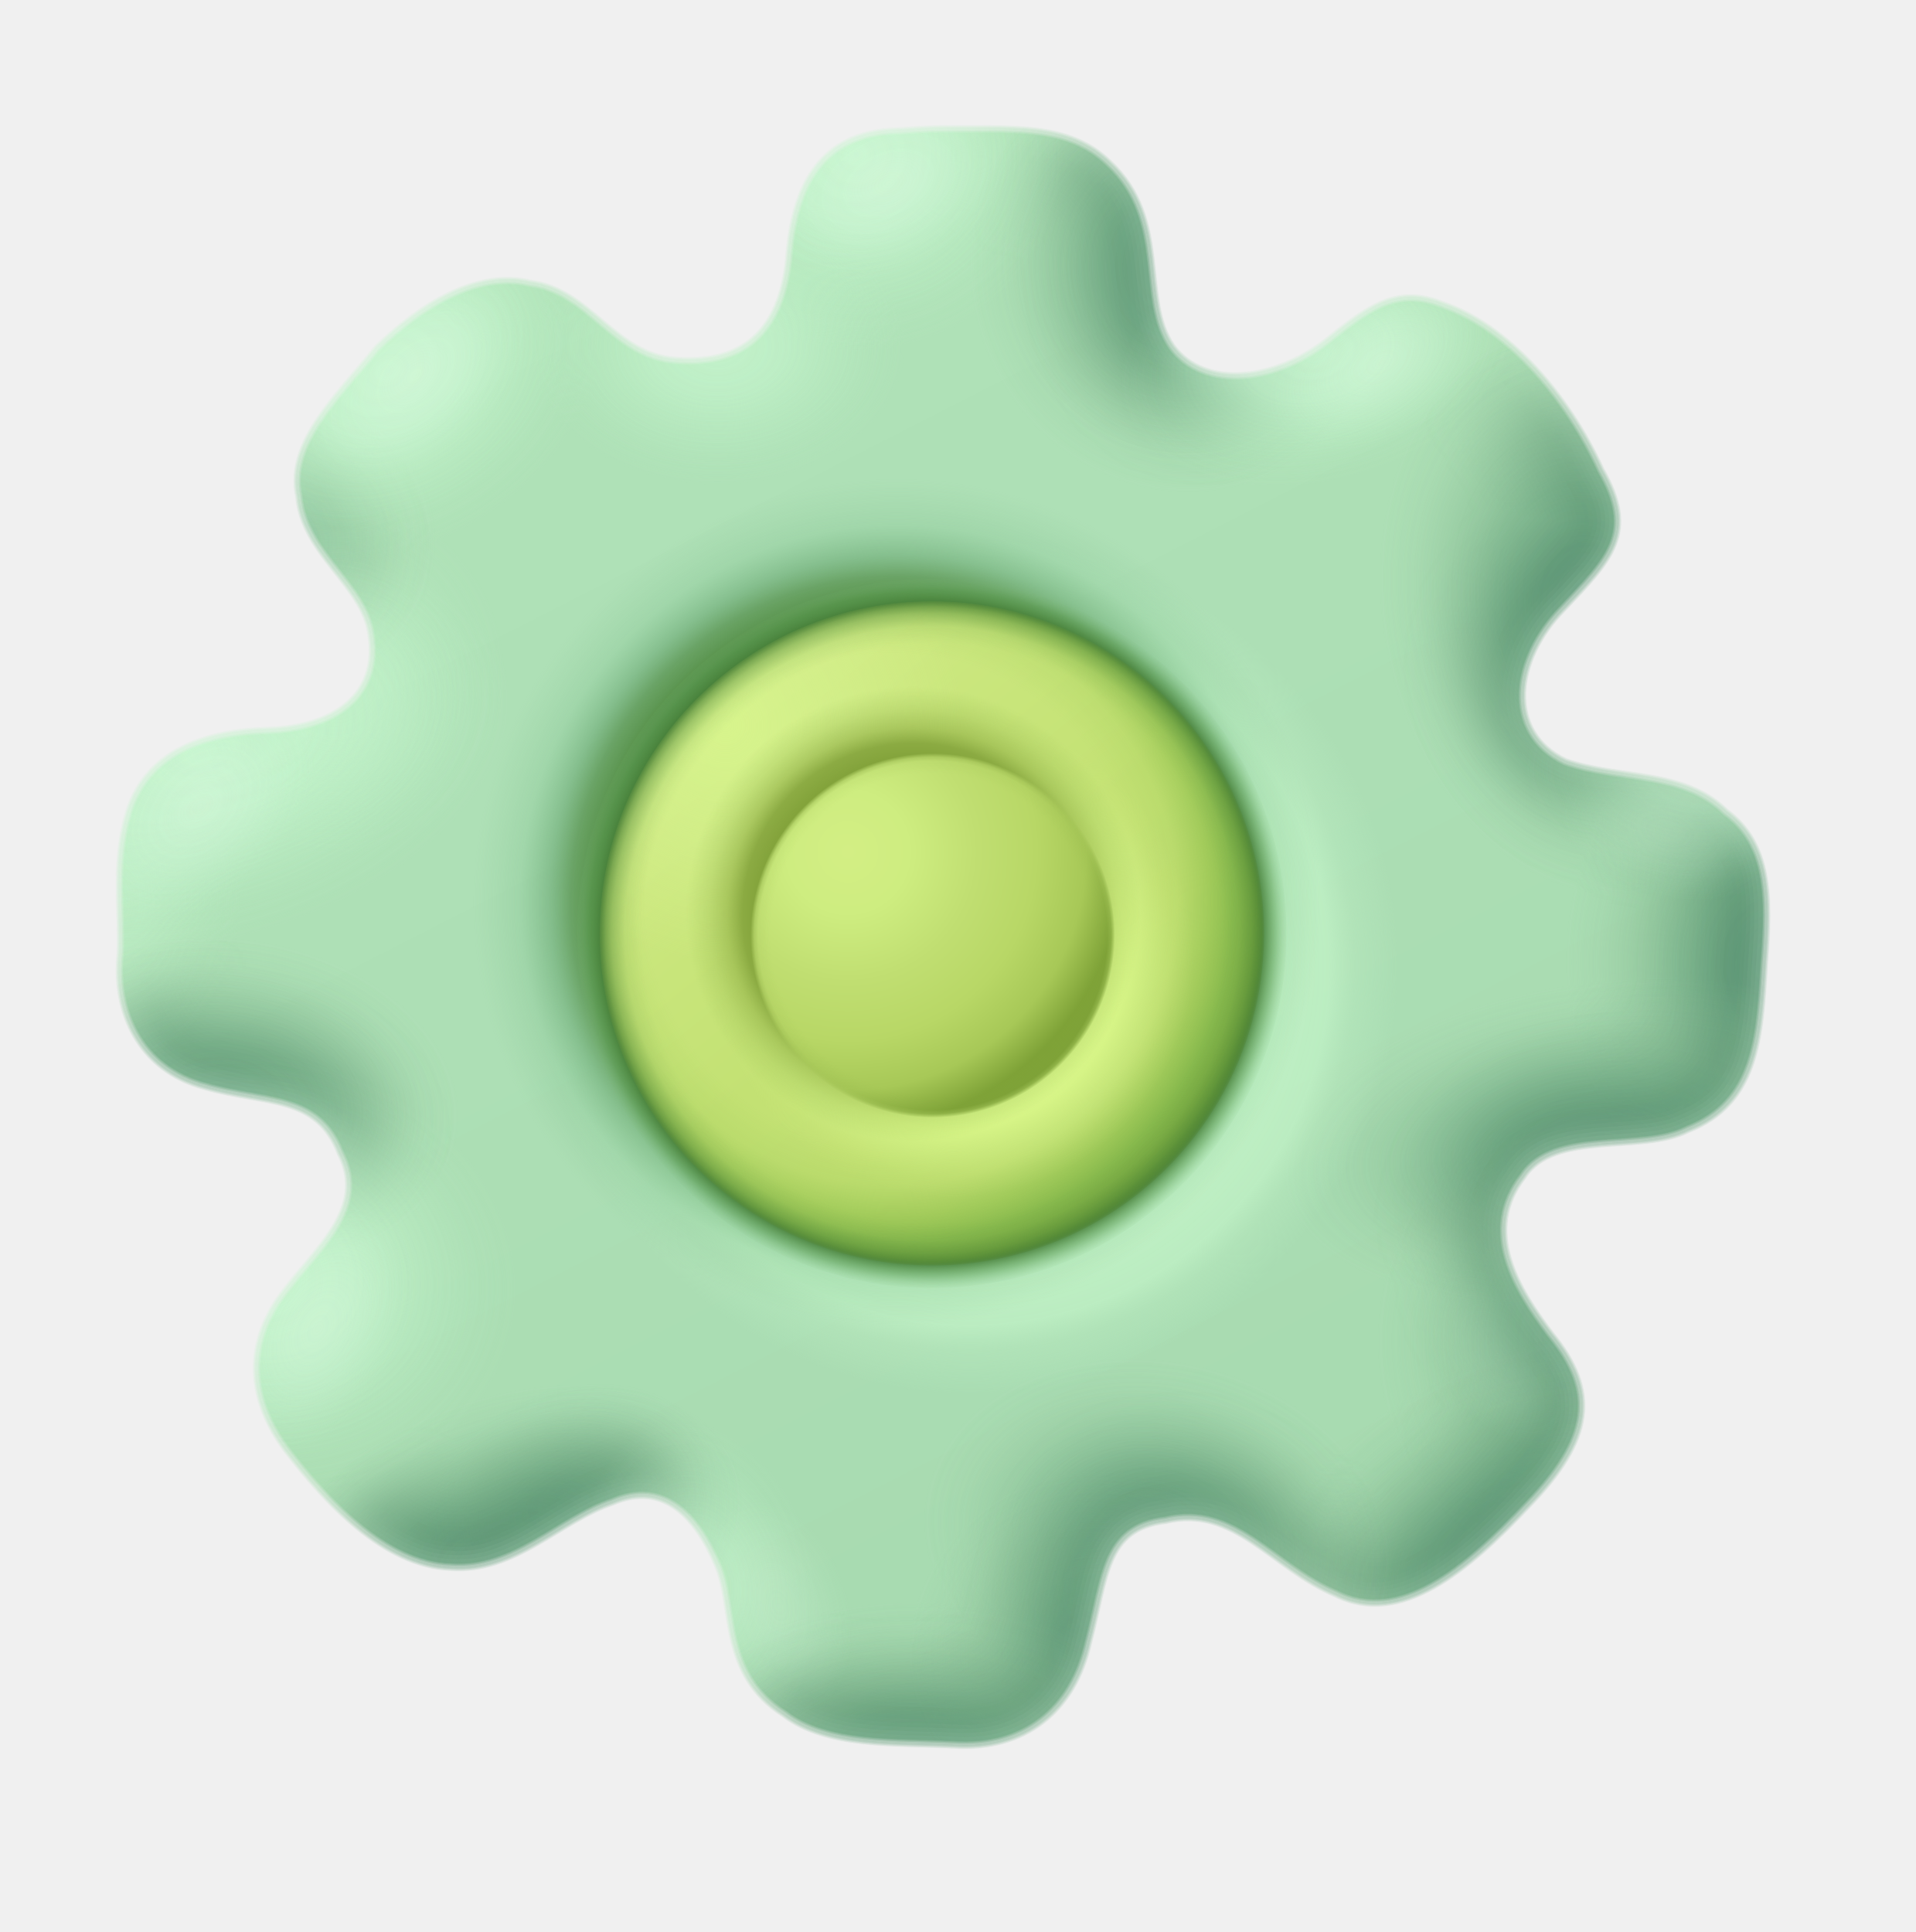
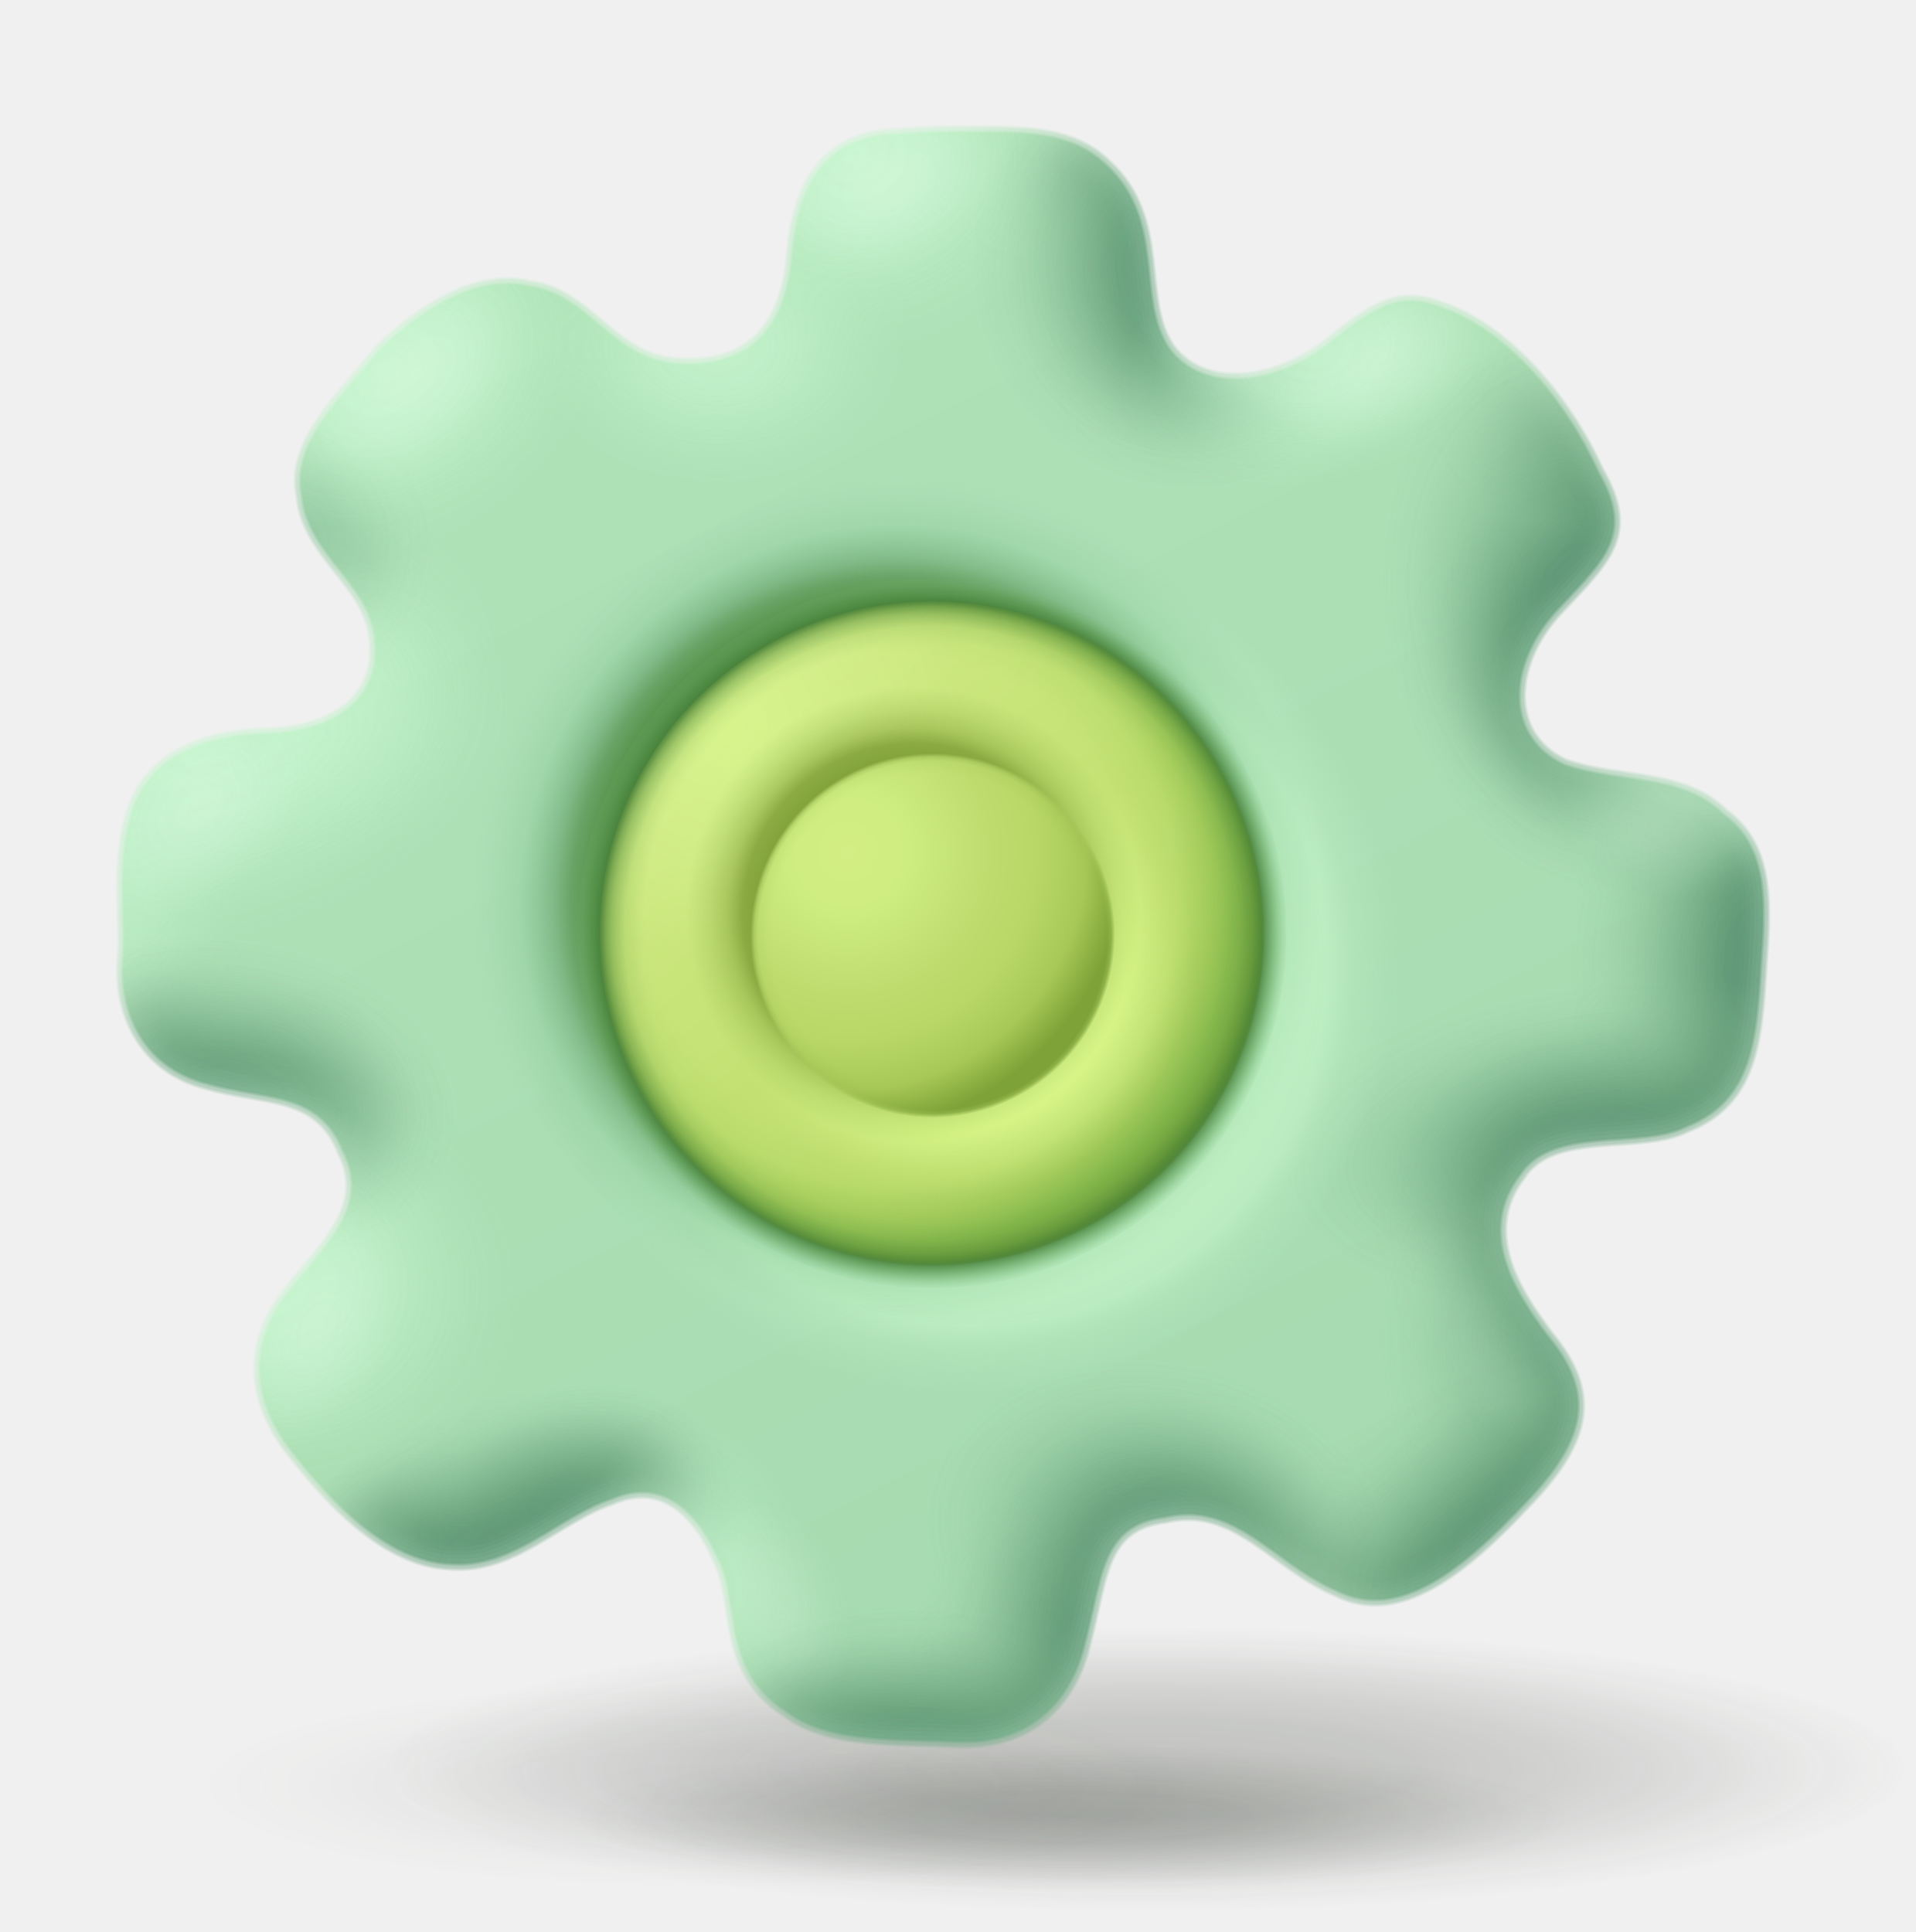
<svg xmlns="http://www.w3.org/2000/svg" width="470" height="474" viewBox="0 0 470 474" role="img" aria-labelledby="gear-title gear-description">
  <defs>
+     <radialGradient id="ground-ambient">
+       <stop stop-color="#252b1e" stop-opacity=".224" />
+       <stop offset=".34" stop-color="#252b1e" stop-opacity=".2" />
+       <stop offset=".65" stop-color="#252b1e" stop-opacity=".117" />
+       <stop offset=".84" stop-color="#252b1e" stop-opacity=".048" />
+       <stop offset="1" stop-color="#252b1e" stop-opacity="0" />
+     </radialGradient>
+     <radialGradient id="ground-contact">
+       <stop stop-color="#1c241b" stop-opacity=".218" />
+       <stop offset=".35" stop-color="#1c241b" stop-opacity=".176" />
+       <stop offset=".6" stop-color="#1c241b" stop-opacity=".102" />
+       <stop offset=".84" stop-color="#1c241b" stop-opacity=".036" />
+       <stop offset="1" stop-color="#1c241b" stop-opacity="0" />
+     </radialGradient>
    <path id="gear-outline" d="M 231 31.6       C 248 31.8 262 30.2 272 40       C 287 54 279.3 73.3 287.5 85.1       C 295.6 96 313.4 93.6 326.3 83.1       C 337.1 74.4 343.5 70.6 354 74.8       C 369.7 80.2 384.3 96.9 392.7 115.3       C 401.6 130.8 394.9 137.1 383.3 149.4       C 371.3 161.6 368.9 179.7 384 186.9       C 397.1 191.5 413 188.9 423.3 199.2       C 434 207.1 434.1 219.9 432.8 236.3       C 431.7 255.2 430.7 270.5 414 277.1       C 402.7 282.9 381.2 276.9 373.6 288.6       C 363.2 302 372 316.3 380.4 327.4       C 392 341.5 390.4 353.1 374.8 369.2       C 359.8 385.2 343.4 398.9 327.7 391       C 312.2 384.5 302.9 368.9 285.9 373       C 270.7 374.8 271.2 387.2 267 402.9       C 263.3 419.6 251.2 429.2 234.1 428.1       C 219.9 427.4 202.8 428.5 192.4 420.5       C 176.6 410.5 180.5 394 176 383.9       C 171.1 372.2 162.9 363 150.2 368.5       C 137.3 372.8 126.2 385.6 110.7 384.5       C 94.2 384 79.8 368 70.4 355.8       C 61.4 343.8 60 330.5 69.1 317.9       C 77.4 306.6 90.6 296.6 83.5 282.9       C 77.9 268.3 65.1 270.8 50.5 266.6       C 33.9 262.3 28 247.6 29.5 233.8       C 29.9 223.9 28 212.7 31.1 200.9       C 35.3 184.2 51 179.6 65.6 179.2       C 82.1 178.7 93.4 170.6 91 155.6       C 89.4 143.5 74.5 135.8 73.3 121.7       C 70.4 108.5 83.4 96.8 92.5 85.4       C 103.1 75.1 117.1 66.3 130 69.5       C 144.7 71.3 150.5 87.4 165.8 88.4       C 183.6 89.7 192.2 80 193.6 62.1       C 195.2 43.8 202.8 32.2 221.1 32.1       C 224.7 31.8 228 31.6 231 31.6 Z" />
    <clipPath id="gear-clip">
      <use href="#gear-outline" />
    </clipPath>
    <g id="outline-feather" fill="none">
      <use href="#gear-outline" stroke-width="1.95" stroke-opacity=".065" />
      <use href="#gear-outline" stroke-width="1.72" stroke-opacity=".12" />
      <use href="#gear-outline" stroke-width="1.27" stroke-opacity=".166" />
      <use href="#gear-outline" stroke-width=".8" stroke-opacity=".2" />
      <use href="#gear-outline" stroke-width=".42" stroke-opacity=".089" />
    </g>
    <mask id="soft-silhouette" maskUnits="userSpaceOnUse" x="0" y="0" width="470" height="474">
      <use href="#outline-feather" stroke="#fff" />
      <use href="#gear-outline" fill="#fff" />
      <use href="#outline-feather" stroke="#000" clip-path="url(#gear-clip)" />
    </mask>
    <linearGradient id="mint-face" gradientUnits="userSpaceOnUse" x1="128" y1="59" x2="298" y2="392">
      <stop stop-color="#b0e2b8" />
      <stop offset=".45" stop-color="#addfb5" />
      <stop offset="1" stop-color="#a7dab0" />
    </linearGradient>
    <radialGradient id="mint-edge-shade">
      <stop stop-color="#6ba782" />
      <stop offset=".24" stop-color="#6fa882" stop-opacity=".94" />
      <stop offset=".46" stop-color="#74ad85" stop-opacity=".74" />
      <stop offset=".66" stop-color="#79b087" stop-opacity=".42" />
      <stop offset=".84" stop-color="#82b68f" stop-opacity=".14" />
      <stop offset="1" stop-color="#87bc95" stop-opacity="0" />
    </radialGradient>
    <radialGradient id="mint-rollover">
      <stop stop-color="#40775d" />
      <stop offset=".38" stop-color="#4b8565" stop-opacity=".87" />
      <stop offset=".64" stop-color="#54896b" stop-opacity=".55" />
      <stop offset=".84" stop-color="#619676" stop-opacity=".20" />
      <stop offset="1" stop-color="#6ca17f" stop-opacity="0" />
    </radialGradient>
    <radialGradient id="mint-reflected-sheen">
      <stop stop-color="#c5e9cf" stop-opacity=".73" />
      <stop offset=".43" stop-color="#c1e8cf" stop-opacity=".53" />
      <stop offset=".74" stop-color="#c7e7d0" stop-opacity=".20" />
      <stop offset="1" stop-color="#c9ead2" stop-opacity="0" />
    </radialGradient>
    <radialGradient id="mint-specular">
      <stop stop-color="#dbf8df" stop-opacity=".45" />
      <stop offset=".28" stop-color="#d5f7dc" stop-opacity=".41" />
      <stop offset=".5" stop-color="#d1f6d9" stop-opacity=".32" />
      <stop offset=".72" stop-color="#cdf5d6" stop-opacity=".17" />
      <stop offset=".9" stop-color="#c9f3d3" stop-opacity=".05" />
      <stop offset="1" stop-color="#c9f3d3" stop-opacity="0" />
    </radialGradient>
    <mask id="rounded-tooth-falloff" maskUnits="userSpaceOnUse" x="0" y="0" width="470" height="474">
      <g fill="none" stroke="#fff" stroke-linejoin="round">
        <use href="#gear-outline" stroke-width="66" stroke-opacity=".004" />
        <use href="#gear-outline" stroke-width="64" stroke-opacity=".006" />
        <use href="#gear-outline" stroke-width="62" stroke-opacity=".008" />
        <use href="#gear-outline" stroke-width="60" stroke-opacity=".012" />
        <use href="#gear-outline" stroke-width="58" stroke-opacity=".015" />
        <use href="#gear-outline" stroke-width="56" stroke-opacity=".018" />
        <use href="#gear-outline" stroke-width="54" stroke-opacity=".020" />
        <use href="#gear-outline" stroke-width="52" stroke-opacity=".021" />
        <use href="#gear-outline" stroke-width="50" stroke-opacity=".019" />
        <use href="#gear-outline" stroke-width="48" stroke-opacity=".020" />
        <use href="#gear-outline" stroke-width="46" stroke-opacity=".023" />
        <use href="#gear-outline" stroke-width="44" stroke-opacity=".025" />
        <use href="#gear-outline" stroke-width="42" stroke-opacity=".028" />
        <use href="#gear-outline" stroke-width="40" stroke-opacity=".031" />
        <use href="#gear-outline" stroke-width="38" stroke-opacity=".033" />
        <use href="#gear-outline" stroke-width="36" stroke-opacity=".036" />
        <use href="#gear-outline" stroke-width="34" stroke-opacity=".039" />
        <use href="#gear-outline" stroke-width="32" stroke-opacity=".042" />
        <use href="#gear-outline" stroke-width="30" stroke-opacity=".044" />
        <use href="#gear-outline" stroke-width="28" stroke-opacity=".046" />
        <use href="#gear-outline" stroke-width="26" stroke-opacity=".048" />
        <use href="#gear-outline" stroke-width="24" stroke-opacity=".049" />
        <use href="#gear-outline" stroke-width="22" stroke-opacity=".050" />
        <use href="#gear-outline" stroke-width="20" stroke-opacity=".050" />
        <use href="#gear-outline" stroke-width="18" stroke-opacity=".049" />
        <use href="#gear-outline" stroke-width="16" stroke-opacity=".047" />
        <use href="#gear-outline" stroke-width="14" stroke-opacity=".044" />
        <use href="#gear-outline" stroke-width="12" stroke-opacity=".040" />
        <use href="#gear-outline" stroke-width="10" stroke-opacity=".035" />
        <use href="#gear-outline" stroke-width="8" stroke-opacity=".029" />
        <use href="#gear-outline" stroke-width="6" stroke-opacity=".022" />
        <use href="#gear-outline" stroke-width="4" stroke-opacity=".014" />
        <use href="#gear-outline" stroke-width="2" stroke-opacity=".007" />
      </g>
    </mask>
    <mask id="tooth-bounce-falloff" maskUnits="userSpaceOnUse" x="0" y="0" width="470" height="474">
      <g fill="none" stroke="#fff">
        <use href="#gear-outline" stroke-width="18" stroke-opacity=".005" />
        <use href="#gear-outline" stroke-width="16" stroke-opacity=".017" />
        <use href="#gear-outline" stroke-width="14" stroke-opacity=".024" />
        <use href="#gear-outline" stroke-width="12" stroke-opacity=".042" />
        <use href="#gear-outline" stroke-width="10" stroke-opacity=".064" />
        <use href="#gear-outline" stroke-width="8" stroke-opacity=".087" />
        <use href="#gear-outline" stroke-width="6" stroke-opacity=".102" />
        <use href="#gear-outline" stroke-width="4" stroke-opacity=".097" />
        <use href="#gear-outline" stroke-width="2" stroke-opacity=".062" />
      </g>
    </mask>
    <g id="tooth-shadow-fields">
      <ellipse id="north-shade" cx="290" cy="66" rx="52" ry="55" transform="rotate(-13 290 66)" opacity=".88" />
      <ellipse id="northeast-shade" cx="390" cy="150" rx="51" ry="70" transform="rotate(-11 390 150)" />
      <ellipse id="east-side-shade" cx="435" cy="236" rx="51" ry="65" />
      <ellipse id="east-under-shade" cx="392" cy="280" rx="78" ry="39" transform="rotate(-8 392 280)" opacity=".9" />
      <ellipse id="southeast-side-shade" cx="391" cy="329" rx="53" ry="60" opacity=".81" />
      <ellipse id="southeast-under-shade" cx="370" cy="379" rx="69" ry="44" transform="rotate(-31 370 379)" opacity=".94" />
      <ellipse id="southeast-valley-shade" cx="284" cy="378" rx="58" ry="44" transform="rotate(12 284 378)" opacity=".85" />
      <ellipse id="south-side-shade" cx="269" cy="406" rx="46" ry="45" opacity=".81" />
      <ellipse id="south-under-shade" cx="225" cy="436" rx="67" ry="43" opacity=".94" />
      <ellipse id="southwest-shade" cx="121" cy="383" rx="64" ry="39" transform="rotate(-22 121 383)" />
      <ellipse id="southwest-valley-shade" cx="140" cy="369" rx="37" ry="28" transform="rotate(-24 140 369)" opacity=".42" />
      <ellipse id="west-shade" cx="55" cy="271" rx="58" ry="41" transform="rotate(6 55 271)" opacity=".8" />
      <ellipse id="northwest-shade" cx="67" cy="133" rx="40" ry="38" opacity=".34" />
    </g>
    <radialGradient id="mint-edge-sheen">
      <stop stop-color="#cdfad4" />
      <stop offset=".34" stop-color="#c9f8d1" stop-opacity=".86" />
      <stop offset=".6" stop-color="#c5f6cd" stop-opacity=".48" />
      <stop offset=".83" stop-color="#c0f4ca" stop-opacity=".14" />
      <stop offset="1" stop-color="#bff2c9" stop-opacity="0" />
    </radialGradient>
    <radialGradient id="socket-light" gradientUnits="userSpaceOnUse" cx="238" cy="237" r="105">
      <stop offset=".73" stop-color="#c7f7ca" stop-opacity=".7" />
      <stop offset=".84" stop-color="#c4f5c9" stop-opacity=".66" />
      <stop offset=".9" stop-color="#bff0c4" stop-opacity=".32" />
      <stop offset="1" stop-color="#bdf1c6" stop-opacity="0" />
    </radialGradient>
    <radialGradient id="socket-shadow" gradientUnits="userSpaceOnUse" cx="220" cy="221.4" r="104">
      <stop offset=".65" stop-color="#3f7735" stop-opacity=".94" />
      <stop offset=".72" stop-color="#4b863b" stop-opacity=".86" />
      <stop offset=".77" stop-color="#518d48" stop-opacity=".73" />
      <stop offset=".82" stop-color="#599b62" stop-opacity=".48" />
      <stop offset=".89" stop-color="#68ad77" stop-opacity=".19" />
      <stop offset="1" stop-color="#7bb685" stop-opacity="0" />
    </radialGradient>
    <radialGradient id="socket-seam">
      <stop offset=".885" stop-color="#3f7633" stop-opacity=".92" />
      <stop offset=".93" stop-color="#478039" stop-opacity=".83" />
      <stop offset=".962" stop-color="#56974c" stop-opacity=".44" />
      <stop offset="1" stop-color="#7fbd7c" stop-opacity="0" />
    </radialGradient>
    <linearGradient id="lime-face" gradientUnits="userSpaceOnUse" x1="176" y1="164" x2="284" y2="297">
      <stop stop-color="#d0eb85" />
      <stop offset=".5" stop-color="#c3e173" />
      <stop offset="1" stop-color="#bfde71" />
    </linearGradient>
    <radialGradient id="lime-sheen" gradientUnits="userSpaceOnUse" cx="178" cy="178" r="58">
      <stop stop-color="#dcfa92" stop-opacity=".65" />
      <stop offset=".5" stop-color="#d9f593" stop-opacity=".42" />
      <stop offset="1" stop-color="#dbf492" stop-opacity="0" />
    </radialGradient>
    <radialGradient id="lime-shoulder" gradientUnits="userSpaceOnUse" cx="219" cy="221" r="92">
      <stop offset=".66" stop-color="#82b642" stop-opacity="0" />
      <stop offset=".76" stop-color="#82b642" stop-opacity=".13" />
      <stop offset=".84" stop-color="#7ab13d" stop-opacity=".43" />
      <stop offset=".91" stop-color="#6ca73b" stop-opacity=".67" />
      <stop offset=".97" stop-color="#669c35" stop-opacity=".8" />
      <stop offset="1" stop-color="#5d9333" stop-opacity=".86" />
    </radialGradient>
    <radialGradient id="lime-rim" gradientUnits="userSpaceOnUse" cx="228.6" cy="229" r="81">
      <stop offset=".88" stop-color="#5b923f" stop-opacity="0" />
      <stop offset=".93" stop-color="#548b3b" stop-opacity=".10" />
      <stop offset=".97" stop-color="#4b8335" stop-opacity=".38" />
      <stop offset="1" stop-color="#477e33" stop-opacity=".74" />
    </radialGradient>
    <radialGradient id="lime-alpha">
      <stop offset=".980" stop-color="#fff" />
      <stop offset=".990" stop-color="#fff" stop-opacity=".8" />
      <stop offset=".996" stop-color="#fff" stop-opacity=".38" />
      <stop offset="1" stop-color="#fff" stop-opacity="0" />
    </radialGradient>
    <mask id="ring-silhouette" maskUnits="userSpaceOnUse" x="145" y="145" width="167" height="168">
      <circle cx="228.6" cy="229" r="81.5" fill="url(#lime-alpha)" />
    </mask>
    <radialGradient id="hub-light" gradientUnits="userSpaceOnUse" cx="233.8" cy="234.8" r="59">
      <stop offset=".61" stop-color="#dbf98d" stop-opacity=".93" />
      <stop offset=".72" stop-color="#daf88a" stop-opacity=".84" />
      <stop offset=".83" stop-color="#d5f488" stop-opacity=".46" />
      <stop offset=".93" stop-color="#d2ef81" stop-opacity=".14" />
      <stop offset="1" stop-color="#d2ed81" stop-opacity="0" />
    </radialGradient>
    <radialGradient id="hub-shadow" gradientUnits="userSpaceOnUse" cx="224" cy="224.2" r="55.8">
      <stop offset=".66" stop-color="#73942c" stop-opacity=".86" />
      <stop offset=".75" stop-color="#80a038" stop-opacity=".86" />
      <stop offset=".82" stop-color="#88a83d" stop-opacity=".52" />
      <stop offset=".9" stop-color="#89ac41" stop-opacity=".24" />
      <stop offset="1" stop-color="#8cb448" stop-opacity="0" />
    </radialGradient>
    <radialGradient id="hub-dome" gradientUnits="userSpaceOnUse" cx="208" cy="209" r="68">
      <stop stop-color="#d3ee84" />
      <stop offset=".22" stop-color="#ceed80" />
      <stop offset=".47" stop-color="#c0de71" />
      <stop offset=".68" stop-color="#b8d766" />
      <stop offset=".86" stop-color="#a7c857" />
      <stop offset="1" stop-color="#7ea237" />
    </radialGradient>
    <radialGradient id="hub-rim" gradientUnits="userSpaceOnUse" cx="228.5" cy="229.2" r="45">
      <stop offset=".88" stop-color="#84aa40" stop-opacity="0" />
      <stop offset="1" stop-color="#7ea13d" stop-opacity=".16" />
    </radialGradient>
    <radialGradient id="hub-alpha">
      <stop offset=".958" stop-color="#fff" />
      <stop offset=".979" stop-color="#fff" stop-opacity=".76" />
      <stop offset=".993" stop-color="#fff" stop-opacity=".28" />
      <stop offset="1" stop-color="#fff" stop-opacity="0" />
    </radialGradient>
    <mask id="hub-silhouette" maskUnits="userSpaceOnUse" x="182" y="183" width="93" height="93">
      <circle cx="228.8" cy="229.5" r="44.8" fill="url(#hub-alpha)" />
    </mask>
  </defs>
+   <g id="ground-shadow">
+     <ellipse id="shadow-ambient" cx="281" cy="434" rx="186" ry="35" fill="url(#ground-ambient)" />
+     <ellipse id="shadow-left-spread" cx="171" cy="438" rx="121" ry="25" fill="url(#ground-ambient)" opacity=".25" />
+     <ellipse id="shadow-contact" cx="263" cy="446" rx="121" ry="18" fill="url(#ground-contact)" />
+   </g>
  <g id="gear-body" mask="url(#soft-silhouette)">
    <rect id="body-color" width="470" height="474" fill="url(#mint-face)" />
    <g id="tooth-shading">
      <use id="tooth-ambient-shading" href="#tooth-shadow-fields" fill="url(#mint-edge-shade)" opacity=".83" />
      <use id="tooth-edge-depth" href="#tooth-shadow-fields" fill="url(#mint-rollover)" mask="url(#rounded-tooth-falloff)" />
      <use id="tooth-edge-bounce" href="#tooth-shadow-fields" fill="url(#mint-reflected-sheen)" mask="url(#tooth-bounce-falloff)" />
    </g>
    <g id="tooth-highlights" fill="url(#mint-edge-sheen)" opacity=".88">
      <ellipse id="north-sheen" cx="210" cy="38" rx="51" ry="48" opacity=".94" />
      <ellipse id="northwest-sheen" cx="95" cy="91" rx="56" ry="43" transform="rotate(-31 95 91)" opacity=".94" />
      <ellipse id="upper-left-notch-sheen" cx="176" cy="85" rx="46" ry="34" opacity=".74" />
      <ellipse id="upper-right-notch-sheen" cx="323" cy="87" rx="49" ry="31" transform="rotate(-14 323 87)" opacity=".92" />
      <ellipse id="west-sheen" cx="49" cy="185" rx="78" ry="46" transform="rotate(-15 49 185)" opacity=".91" />
      <ellipse id="left-notch-sheen" cx="82" cy="166" rx="42" ry="44" opacity=".45" />
      <ellipse id="west-edge-sheen" cx="25" cy="221" rx="34" ry="41" opacity=".47" />
      <ellipse id="southwest-sheen" cx="64" cy="313" rx="63" ry="54" transform="rotate(12 64 313)" opacity=".92" />
      <ellipse id="lower-left-notch-sheen" cx="172" cy="388" rx="28" ry="40" transform="rotate(-14 172 388)" opacity=".57" />
      <ellipse id="east-sheen" cx="418" cy="189" rx="44" ry="27" opacity=".49" />
    </g>
    <g id="tooth-specular-reflections" fill="url(#mint-specular)">
      <ellipse id="north-glint" cx="218" cy="45" rx="32" ry="21" transform="rotate(-23 218 45)" opacity=".95" />
      <ellipse id="northwest-glint" cx="102" cy="92" rx="33" ry="20" transform="rotate(-43 102 92)" opacity=".93" />
      <ellipse id="northeast-glint" cx="339" cy="89" rx="30" ry="18" transform="rotate(-29 339 89)" opacity=".76" />
      <ellipse id="west-glint" cx="49" cy="198" rx="33" ry="22" transform="rotate(-44 49 198)" opacity=".9" />
      <ellipse id="east-glint" cx="409" cy="204" rx="27" ry="16" transform="rotate(16 409 204)" opacity=".43" />
      <ellipse id="southwest-glint" cx="78" cy="326" rx="32" ry="20" transform="rotate(-62 78 326)" opacity=".78" />
      <ellipse id="southeast-glint" cx="368" cy="333" rx="26" ry="15" transform="rotate(53 368 333)" opacity=".3" />
      <ellipse id="south-glint" cx="191" cy="394" rx="27" ry="17" transform="rotate(72 191 394)" opacity=".48" />
    </g>
    <circle id="socket-highlight" cx="238" cy="237" r="105" fill="url(#socket-light)" />
    <circle id="socket-occlusion" cx="220" cy="221.4" r="104" fill="url(#socket-shadow)" />
    <circle id="socket-lip" cx="228.6" cy="229" r="87" fill="url(#socket-seam)" />
  </g>
  <g id="center-ring" mask="url(#ring-silhouette)">
    <circle id="ring-face" cx="228.6" cy="229" r="82" fill="url(#lime-face)" />
    <circle id="ring-sheen" cx="228.6" cy="229" r="82" fill="url(#lime-sheen)" />
    <circle id="ring-shoulder" cx="228.6" cy="229" r="82" fill="url(#lime-shoulder)" />
    <circle id="ring-outer-edge" cx="228.6" cy="229" r="82" fill="url(#lime-rim)" />
    <circle id="ring-inner-highlight" cx="233.8" cy="234.8" r="59" fill="url(#hub-light)" />
    <circle id="ring-inner-shadow" cx="224" cy="224.2" r="55.8" fill="url(#hub-shadow)" />
  </g>
  <g id="center-hub" mask="url(#hub-silhouette)">
    <circle id="hub-face" cx="228.8" cy="229.5" r="45.3" fill="url(#hub-dome)" />
    <circle id="hub-edge" cx="228.8" cy="229.5" r="45.3" fill="url(#hub-rim)" />
  </g>
</svg>
